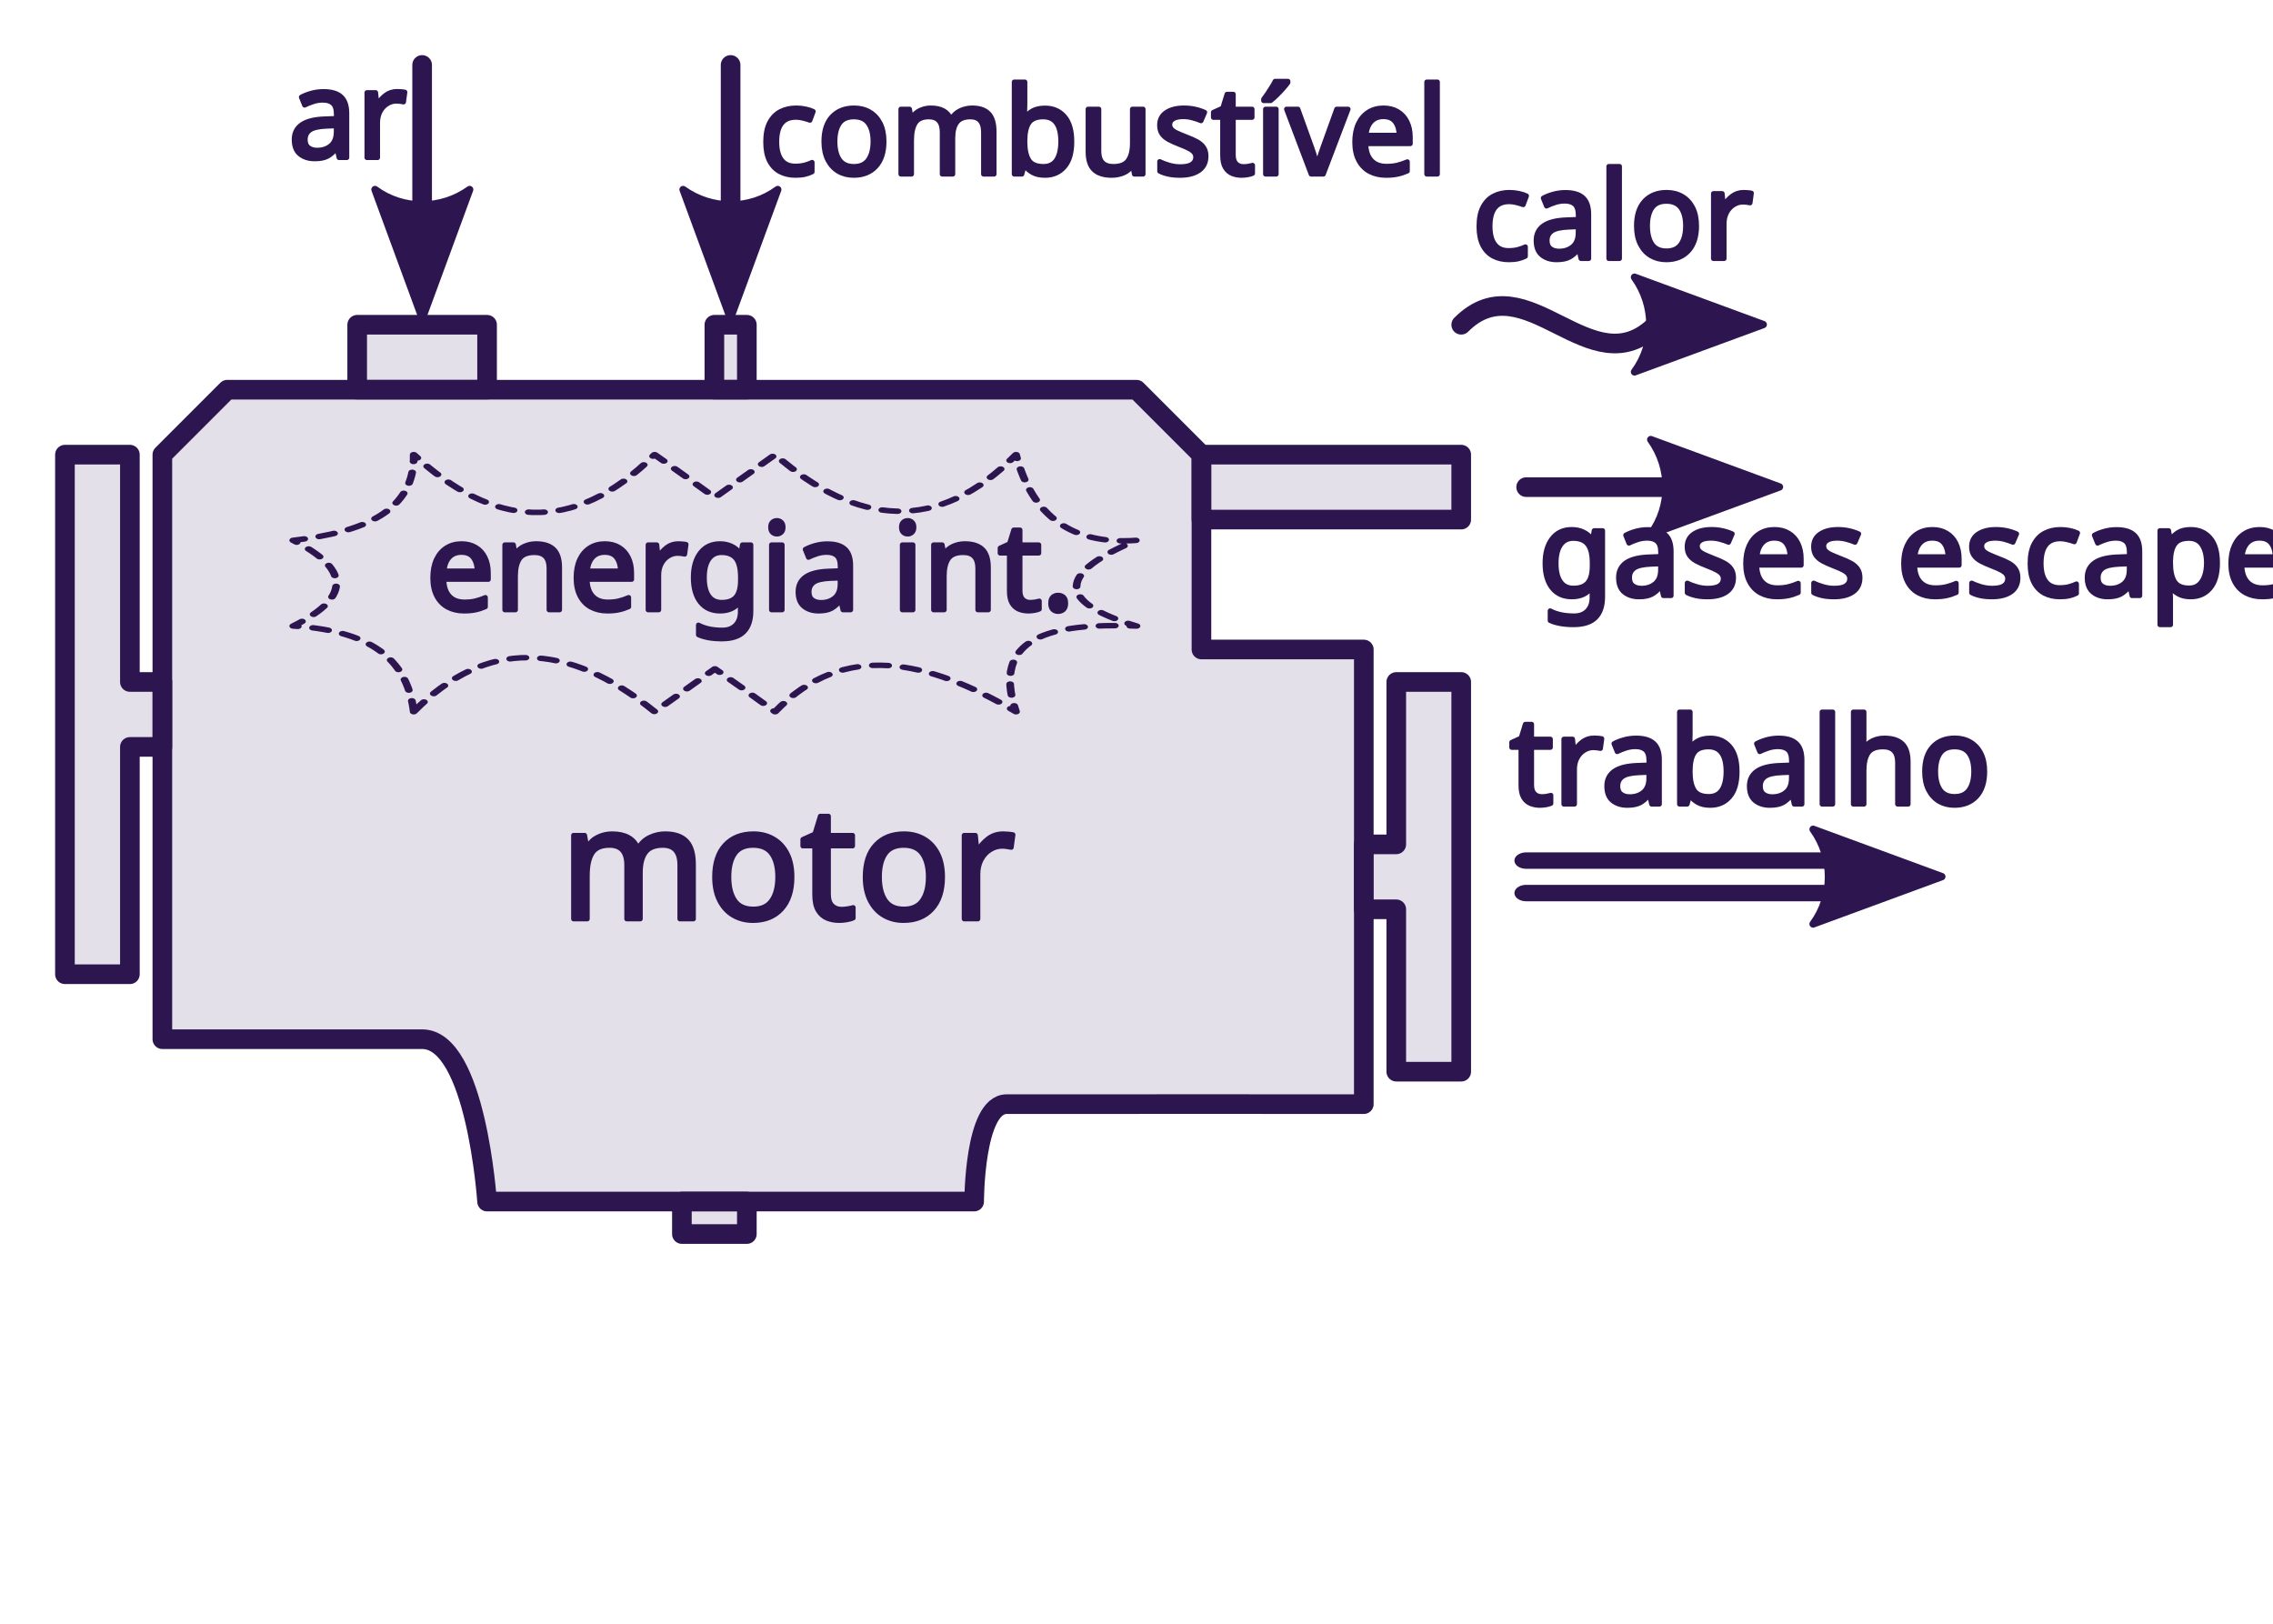
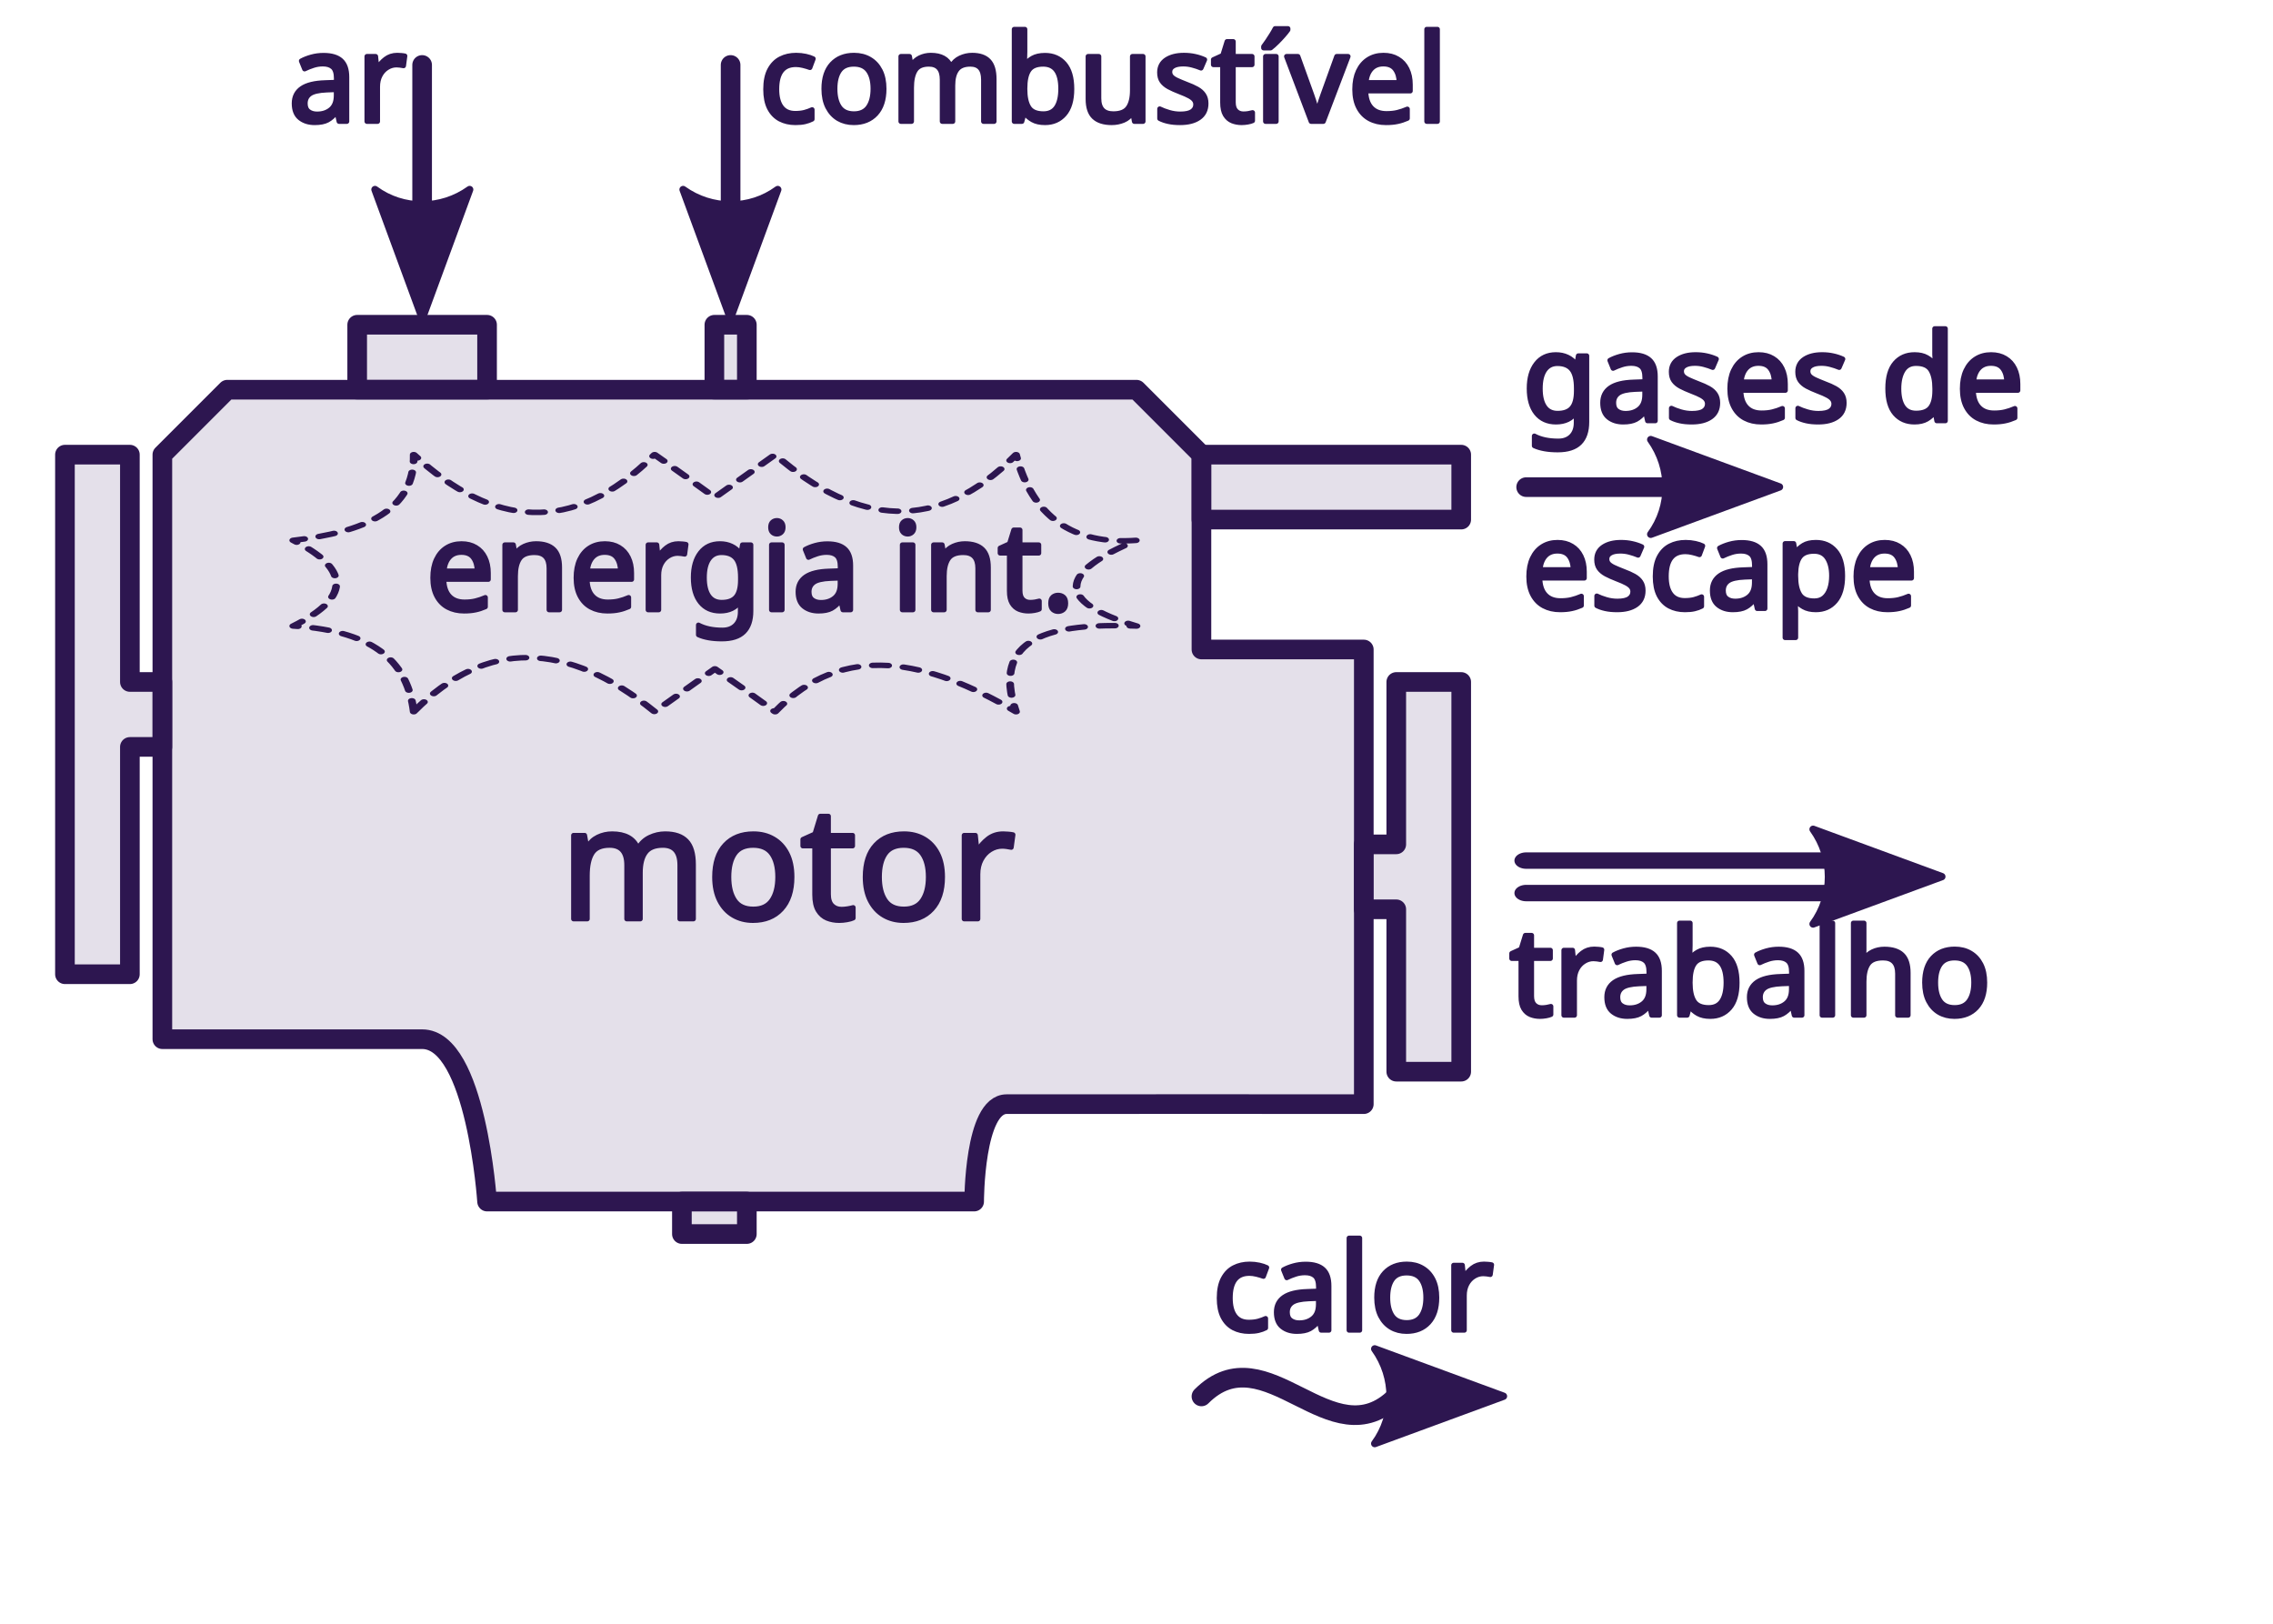
<svg xmlns="http://www.w3.org/2000/svg" width="700" height="500" viewBox="0 0 700 500" version="1.1" id="svg1097">
  <defs id="defs1091">
    <marker style="overflow:visible;" id="marker5978" refX="0.0" refY="0.0" orient="auto">
      <path transform="scale(0.6) rotate(180) translate(0,0)" d="M 8.719,4.034 L -2.207,0.016 L 8.719,-4.002 C 6.973,-1.63 6.983,1.616 8.719,4.034 z " style="fill-rule:evenodd;stroke-width:0.625;stroke-linejoin:round;stroke:#2d1650;stroke-opacity:1;fill:#2d1650;fill-opacity:1" id="path5976" />
    </marker>
    <marker style="overflow:visible;" id="marker5658" refX="0.0" refY="0.0" orient="auto">
      <path transform="scale(0.6) rotate(180) translate(0,0)" d="M 8.719,4.034 L -2.207,0.016 L 8.719,-4.002 C 6.973,-1.63 6.983,1.616 8.719,4.034 z " style="fill-rule:evenodd;stroke-width:0.625;stroke-linejoin:round;stroke:#2d1650;stroke-opacity:1;fill:#2d1650;fill-opacity:1" id="path5656" />
    </marker>
    <marker style="overflow:visible;" id="marker5547" refX="0.0" refY="0.0" orient="auto">
      <path transform="scale(0.6) rotate(180) translate(0,0)" d="M 8.719,4.034 L -2.207,0.016 L 8.719,-4.002 C 6.973,-1.63 6.983,1.616 8.719,4.034 z " style="fill-rule:evenodd;stroke-width:0.625;stroke-linejoin:round;stroke:#2d1650;stroke-opacity:1;fill:#2d1650;fill-opacity:1" id="path5545" />
    </marker>
    <marker style="overflow:visible;" id="marker5351" refX="0.0" refY="0.0" orient="auto">
      <path transform="scale(0.6) rotate(180) translate(0,0)" d="M 8.719,4.034 L -2.207,0.016 L 8.719,-4.002 C 6.973,-1.63 6.983,1.616 8.719,4.034 z " style="fill-rule:evenodd;stroke-width:0.625;stroke-linejoin:round;stroke:#2d1650;stroke-opacity:1;fill:#2d1650;fill-opacity:1" id="path5349" />
    </marker>
    <marker style="overflow:visible;" id="marker5159" refX="0.0" refY="0.0" orient="auto">
      <path transform="scale(0.6) rotate(180) translate(0,0)" d="M 8.719,4.034 L -2.207,0.016 L 8.719,-4.002 C 6.973,-1.63 6.983,1.616 8.719,4.034 z " style="fill-rule:evenodd;stroke-width:0.625;stroke-linejoin:round;stroke:#2d1650;stroke-opacity:1;fill:#2d1650;fill-opacity:1" id="path5157" />
    </marker>
    <marker style="overflow:visible;" id="marker4588" refX="0.0" refY="0.0" orient="auto">
      <path transform="scale(0.6) rotate(180) translate(0,0)" d="M 8.719,4.034 L -2.207,0.016 L 8.719,-4.002 C 6.973,-1.63 6.983,1.616 8.719,4.034 z " style="fill-rule:evenodd;stroke-width:0.625;stroke-linejoin:round;stroke:#2d1650;stroke-opacity:1;fill:#2d1650;fill-opacity:1" id="path4586" />
    </marker>
    <marker style="overflow:visible;" id="marker4470" refX="0.0" refY="0.0" orient="auto">
      <path transform="scale(0.6) rotate(180) translate(0,0)" d="M 8.719,4.034 L -2.207,0.016 L 8.719,-4.002 C 6.973,-1.63 6.983,1.616 8.719,4.034 z " style="fill-rule:evenodd;stroke-width:0.625;stroke-linejoin:round;stroke:#2d1650;stroke-opacity:1;fill:#2d1650;fill-opacity:1" id="path4468" />
    </marker>
    <marker style="overflow:visible;" id="Arrow1Send" refX="0.0" refY="0.0" orient="auto">
      <path transform="scale(0.2) rotate(180) translate(6,0)" style="fill-rule:evenodd;stroke:#502d16;stroke-width:1pt;stroke-opacity:1;fill:#502d16;fill-opacity:1" d="M 0.0,0.0 L 5.0,-5.0 L -12.5,0.0 L 5.0,5.0 L 0.0,0.0 z " id="path4111" />
    </marker>
    <marker style="overflow:visible;" id="Arrow2Mend" refX="0.0" refY="0.0" orient="auto">
      <path transform="scale(0.6) rotate(180) translate(0,0)" d="M 8.719,4.034 L -2.207,0.016 L 8.719,-4.002 C 6.973,-1.63 6.983,1.616 8.719,4.034 z " style="fill-rule:evenodd;stroke-width:0.625;stroke-linejoin:round;stroke:#502d16;stroke-opacity:1;fill:#502d16;fill-opacity:1" id="path4123" />
    </marker>
    <marker style="overflow:visible;" id="Arrow2Lend" refX="0.0" refY="0.0" orient="auto">
      <path transform="scale(1.1) rotate(180) translate(1,0)" d="M 8.719,4.034 L -2.207,0.016 L 8.719,-4.002 C 6.973,-1.63 6.983,1.616 8.719,4.034 z " style="fill-rule:evenodd;stroke-width:0.625;stroke-linejoin:round;stroke:#502d16;stroke-opacity:1;fill:#d6d6c2;fill-opacity:0.5" id="path4117" />
    </marker>
    <marker style="overflow:visible;" id="Arrow1Mend" refX="0.0" refY="0.0" orient="auto">
      <path transform="scale(0.4) rotate(180) translate(10,0)" style="fill-rule:evenodd;stroke:#502d16;stroke-width:1pt;stroke-opacity:1;fill:#d6d6c2;fill-opacity:0.5" d="M 0.0,0.0 L 5.0,-5.0 L -12.5,0.0 L 5.0,5.0 L 0.0,0.0 z " id="path4105" />
    </marker>
    <clipPath clipPathUnits="userSpaceOnUse" id="clipPath176">
      <path d="M 154.072,85.409 H 403.834 V 236.73 H 154.072 Z" id="path174" />
    </clipPath>
  </defs>
  <g id="layer1" transform="translate(0,-238.25)" style="display:none">
    <rect style="opacity:1;fill:none;fill-opacity:1;stroke:#00ffff;stroke-width:1.512;stroke-linecap:round;stroke-linejoin:round;stroke-miterlimit:4;stroke-dasharray:none;stroke-opacity:1" id="rect4660" width="10" height="40" x="100" y="220" transform="translate(170,58.24998)" />
    <rect style="opacity:1;fill:none;fill-opacity:1;stroke:#00ffff;stroke-width:1.512;stroke-linecap:round;stroke-linejoin:round;stroke-miterlimit:4;stroke-dasharray:none;stroke-opacity:1" id="rect4662" width="10" height="40" x="100" y="220" transform="translate(275,58.24998)" />
  </g>
  <g id="layer2">
    <g id="g4574" transform="translate(-150,-20)" />
-     <g id="g4927" transform="translate(-150,-20)">
-       <text xml:space="preserve" style="font-size:37.333px;font-family:'SBL BibLit';-inkscape-font-specification:'SBL BibLit';display:inline;opacity:1;fill:#2d1650;fill-opacity:1;stroke:#2d1650;stroke-width:1.512;stroke-linecap:round;stroke-linejoin:round;stroke-miterlimit:4;stroke-dasharray:none;stroke-opacity:1" x="70" y="60" id="text4528" transform="translate(168.8828,8.53124)">
-         <tspan id="tspan4526" x="70" y="60" style="font-size:37.333px;fill:#2d1650;fill-opacity:1;stroke:#2d1650;stroke-opacity:1">ar</tspan>
-       </text>
-       <path style="font-variation-settings:normal;display:inline;opacity:1;vector-effect:none;fill:none;fill-opacity:1;stroke:#2d1650;stroke-width:6.047;stroke-linecap:round;stroke-linejoin:round;stroke-miterlimit:4;stroke-dasharray:none;stroke-dashoffset:0;stroke-opacity:1;marker-end:url(#marker4470);stop-color:#000000;stop-opacity:1" d="m 280,40 v 70" id="path4094" />
-     </g>
-     <g id="g4950" transform="translate(-150,-20)">
-       <text xml:space="preserve" style="font-size:37.333px;font-family:'SBL BibLit';-inkscape-font-specification:'SBL BibLit';display:inline;opacity:1;fill:#2d1650;fill-opacity:1;stroke:#2d1650;stroke-width:1.512;stroke-linecap:round;stroke-linejoin:round;stroke-miterlimit:4;stroke-dasharray:none;stroke-opacity:1" x="70" y="60" id="text4658" transform="translate(313.7604,13.61718)">
-         <tspan id="tspan4656" x="70" y="60" style="font-size:37.333px;fill:#2d1650;fill-opacity:1;stroke:#2d1650;stroke-opacity:1">combustível</tspan>
-       </text>
-       <path style="font-variation-settings:normal;display:inline;opacity:1;vector-effect:none;fill:none;fill-opacity:1;stroke:#2d1650;stroke-width:6.047;stroke-linecap:round;stroke-linejoin:round;stroke-miterlimit:4;stroke-dasharray:none;stroke-dashoffset:0;stroke-opacity:1;marker-end:url(#marker4588);stop-color:#000000;stop-opacity:1" d="m 280,40 v 70" id="path4584" transform="matrix(-1,0,0,1,655,0)" />
-     </g>
+     <text xml:space="preserve" style="font-size:37.333px;font-family:'SBL BibLit';-inkscape-font-specification:'SBL BibLit';display:inline;fill:#2d1650;fill-opacity:1;stroke:#2d1650;stroke-width:1.512;stroke-linecap:round;stroke-linejoin:round;stroke-miterlimit:4;stroke-dasharray:none;stroke-opacity:1" x="70" y="60" id="text4528" transform="translate(18.88284,-22.60939)">
+       <tspan id="tspan4526" x="70" y="60" style="font-size:37.333px;fill:#2d1650;fill-opacity:1;stroke:#2d1650;stroke-opacity:1">ar</tspan>
+     </text>
+     <path style="font-variation-settings:normal;display:inline;vector-effect:none;fill:none;fill-opacity:1;stroke:#2d1650;stroke-width:6.047;stroke-linecap:round;stroke-linejoin:round;stroke-miterlimit:4;stroke-dasharray:none;stroke-dashoffset:0;stroke-opacity:1;marker-end:url(#marker4470);stop-color:#000000" d="m 280,40 v 70" id="path4094" transform="translate(-150,-20)" />
+     <text xml:space="preserve" style="font-size:37.333px;font-family:'SBL BibLit';-inkscape-font-specification:'SBL BibLit';display:inline;fill:#2d1650;fill-opacity:1;stroke:#2d1650;stroke-width:1.512;stroke-linecap:round;stroke-linejoin:round;stroke-miterlimit:4;stroke-dasharray:none;stroke-opacity:1" x="70" y="60" id="text4658" transform="translate(163.7604,-22.60939)">
+       <tspan id="tspan4656" x="70" y="60" style="font-size:37.333px;fill:#2d1650;fill-opacity:1;stroke:#2d1650;stroke-opacity:1">combustível</tspan>
+     </text>
+     <path style="font-variation-settings:normal;display:inline;vector-effect:none;fill:none;fill-opacity:1;stroke:#2d1650;stroke-width:6.047;stroke-linecap:round;stroke-linejoin:round;stroke-miterlimit:4;stroke-dasharray:none;stroke-dashoffset:0;stroke-opacity:1;marker-end:url(#marker4588);stop-color:#000000" d="m 280,40 v 70" id="path4584" transform="matrix(-1,0,0,1,505,-20)" />
    <g id="g4916" transform="translate(-150,-20)">
      <g id="g4901">
        <path style="font-variation-settings:normal;vector-effect:none;fill:#cac2d6;fill-opacity:0.5;stroke:#2d1650;stroke-width:6.047;stroke-linecap:round;stroke-linejoin:round;stroke-miterlimit:4;stroke-dasharray:none;stroke-dashoffset:0;stroke-opacity:1;stop-color:#000000" d="m 260,140 v -20 h 40 v 20 z" id="path4090" />
        <path style="font-variation-settings:normal;vector-effect:none;fill:#cac2d6;fill-opacity:0.5;stroke:#2d1650;stroke-width:6.047;stroke-linecap:round;stroke-linejoin:round;stroke-miterlimit:4;stroke-dasharray:none;stroke-dashoffset:0;stroke-opacity:1;stop-color:#000000" d="m 370,140 v -20 h 10 v 20 z" id="path4092" />
        <path style="font-variation-settings:normal;vector-effect:none;fill:#cac2d6;fill-opacity:0.5;stroke:#2d1650;stroke-width:6.047;stroke-linecap:round;stroke-linejoin:round;stroke-miterlimit:4;stroke-dasharray:none;stroke-dashoffset:0;stroke-opacity:1;stop-color:#000000" d="m 200,160 v 180 h 80 c 16.667,0 20,50 20,50 h 150 c 0,0 4e-5,-29.972 10,-30 19.152,-0.054 110,0 110,0 V 220 H 520 V 160 L 500,140 H 220 Z" id="path4074" />
        <path style="font-variation-settings:normal;vector-effect:none;fill:#cac2d6;fill-opacity:0.5;stroke:#2d1650;stroke-width:6.047;stroke-linecap:round;stroke-linejoin:round;stroke-miterlimit:4;stroke-dasharray:none;stroke-dashoffset:0;stroke-opacity:1;stop-color:#000000" d="m 200,230 h -10 v -70 h -20 v 160 h 20 v -70 h 10 v -20" id="path4082" />
        <path style="font-variation-settings:normal;vector-effect:none;fill:#cac2d6;fill-opacity:0.5;stroke:#2d1650;stroke-width:6.047;stroke-linecap:round;stroke-linejoin:round;stroke-miterlimit:4;stroke-dasharray:none;stroke-dashoffset:0;stroke-opacity:1;stop-color:#000000" d="m 340,390 v 10 h 20 v -10 z" id="path4084" transform="translate(20)" />
        <path style="font-variation-settings:normal;vector-effect:none;fill:#cac2d6;fill-opacity:0.5;stroke:#2d1650;stroke-width:6.047;stroke-linecap:round;stroke-linejoin:round;stroke-miterlimit:4;stroke-dasharray:none;stroke-dashoffset:0;stroke-opacity:1;stop-color:#000000" d="m 520,290 h 10 v -50 h 20 v 120 h -20 v -50 h -10 z" id="path4088" transform="translate(50,-10)" />
        <path style="font-variation-settings:normal;vector-effect:none;fill:#cac2d6;fill-opacity:0.5;stroke:#2d1650;stroke-width:6.047;stroke-linecap:round;stroke-linejoin:round;stroke-miterlimit:4;stroke-dasharray:none;stroke-dashoffset:0;stroke-opacity:1;stop-color:#000000" d="m 530,240 h 20 v 80 h -20 z" id="path5529" transform="rotate(-90,495,215)" />
      </g>
      <text xml:space="preserve" style="font-size:48px;font-family:'SBL BibLit';-inkscape-font-specification:'SBL BibLit';fill:#2d1650;fill-opacity:1;stroke:#2d1650;stroke-width:1.512;stroke-linecap:round;stroke-linejoin:round;stroke-miterlimit:4;stroke-dasharray:none;stroke-opacity:1" x="300" y="260" id="text4564" transform="translate(22.5625,42.96094)">
        <tspan id="tspan4562" x="300" y="260">motor</tspan>
      </text>
      <g id="g4893">
        <path style="font-variation-settings:normal;opacity:1;vector-effect:none;fill:none;fill-opacity:0.5;stroke:#2d1650;stroke-width:1.279;stroke-linecap:round;stroke-linejoin:round;stroke-miterlimit:4;stroke-dasharray:2.557, 2.557;stroke-dashoffset:0;stroke-opacity:1;stop-color:#000000;stop-opacity:1" d="m 280,220 c -0.98,-10.845 -5.85,-18.832 -20,-20 10.257,-7.147 8.792,-13.745 0,-20 11.707,-1.903 20.213,-6.831 20,-20 12.973,16.723 26.253,19.201 40,0 5.216,5.108 6.377,6.363 10,10 l 10,-10 c 13.639,16.715 27.005,18.502 40,0 2.721,14.541 9.449,21.084 20,20 -12.917,7.552 -13.61,14.266 0,20 -14.227,-0.758 -24.284,2.58 -20,20 -14.692,-12.08 -28.538,-16.643 -40,0 -5.693,-5.75 -5.724,-5.815 -10,-10 l -10,10 c -14.574,-16.551 -27.948,-17.1 -40,0 z" id="path4839" transform="matrix(1.854927,0,0,1.319247,-241.9708,-51.07954)" />
        <text xml:space="preserve" style="font-size:37.333px;font-family:'SBL BibLit';-inkscape-font-specification:'SBL BibLit';display:inline;opacity:1;fill:#2d1650;fill-opacity:1;stroke:#2d1650;stroke-width:1.512;stroke-linecap:round;stroke-linejoin:round;stroke-miterlimit:4;stroke-dasharray:none;stroke-opacity:1" x="70" y="60" id="text4843" transform="translate(211.2333,147.7896)">
          <tspan id="tspan4841" x="70" y="60" style="font-size:37.333px;fill:#2d1650;fill-opacity:1;stroke:#2d1650;stroke-opacity:1">energia int.</tspan>
        </text>
      </g>
    </g>
    <g id="g5930">
-       <text xml:space="preserve" style="font-size:37.333px;font-family:'SBL BibLit';-inkscape-font-specification:'SBL BibLit';display:inline;fill:#2d1650;fill-opacity:1;stroke:#2d1650;stroke-width:1.512;stroke-linecap:round;stroke-linejoin:round;stroke-miterlimit:4;stroke-dasharray:none;stroke-opacity:1" x="70" y="60" id="text5062" transform="translate(394.9629,187.6172)">
+       <text xml:space="preserve" style="font-size:37.333px;font-family:'SBL BibLit';-inkscape-font-specification:'SBL BibLit';display:inline;fill:#2d1650;fill-opacity:1;stroke:#2d1650;stroke-width:1.512;stroke-linecap:round;stroke-linejoin:round;stroke-miterlimit:4;stroke-dasharray:none;stroke-opacity:1" x="70" y="60" id="text5062" transform="translate(394.9629,252.6172)">
        <tspan id="tspan5060" x="70" y="60" style="font-size:37.333px;fill:#2d1650;fill-opacity:1;stroke:#2d1650;stroke-opacity:1">trabalho</tspan>
      </text>
      <g id="g5505" transform="translate(-20,-10)">
        <path style="font-variation-settings:normal;display:inline;vector-effect:none;fill:none;fill-opacity:1;stroke:#2d1650;stroke-width:6.047;stroke-linecap:round;stroke-linejoin:round;stroke-miterlimit:4;stroke-dasharray:none;stroke-dashoffset:0;stroke-opacity:1;marker-end:url(#marker5159);stop-color:#000000" d="m 280,90 v 20" id="path5155" transform="rotate(-90,530,30)" />
        <g id="g5451" transform="matrix(1.428572,0,0,1,-281.4287,-25)" style="stroke-width:0.837">
          <path style="font-variation-settings:normal;display:inline;vector-effect:none;fill:none;fill-opacity:1;stroke:#2d1650;stroke-width:5.059;stroke-linecap:round;stroke-linejoin:round;stroke-miterlimit:4;stroke-dasharray:none;stroke-dashoffset:0;stroke-opacity:1;stop-color:#000000" d="m 280,40 v 70" id="path5347" transform="rotate(-90,540,40)" />
          <path style="font-variation-settings:normal;display:inline;vector-effect:none;fill:none;fill-opacity:1;stroke:#2d1650;stroke-width:5.059;stroke-linecap:round;stroke-linejoin:round;stroke-miterlimit:4;stroke-dasharray:none;stroke-dashoffset:0;stroke-opacity:1;stop-color:#000000" d="m 280,40 v 70" id="path5447" transform="rotate(-90,545,45)" />
        </g>
      </g>
    </g>
-     <g id="g5843" transform="translate(-10,-50)">
+     <g id="g5843" transform="translate(-90,280)">
      <text xml:space="preserve" style="font-size:37.333px;font-family:'SBL BibLit';-inkscape-font-specification:'SBL BibLit';display:inline;fill:#2d1650;fill-opacity:1;stroke:#2d1650;stroke-width:1.512;stroke-linecap:round;stroke-linejoin:round;stroke-miterlimit:4;stroke-dasharray:none;stroke-opacity:1" x="70" y="60" id="text5539" transform="translate(393.4258,69.61719)">
        <tspan id="tspan5537" x="70" y="60" style="font-size:37.333px;fill:#2d1650;fill-opacity:1;stroke:#2d1650;stroke-opacity:1">calor</tspan>
      </text>
      <g id="g5818">
        <path style="font-variation-settings:normal;display:inline;vector-effect:none;fill:none;fill-opacity:1;stroke:#2d1650;stroke-width:6.047;stroke-linecap:round;stroke-linejoin:round;stroke-miterlimit:4;stroke-dasharray:none;stroke-dashoffset:0;stroke-opacity:1;marker-end:url(#marker5547);stop-color:#000000" d="m 280,90 v 20" id="path5541" transform="rotate(-90,432.5,-2.5)" />
        <path style="font-variation-settings:normal;display:inline;vector-effect:none;fill:none;fill-opacity:1;stroke:#2d1650;stroke-width:6.047;stroke-linecap:round;stroke-linejoin:round;stroke-miterlimit:4;stroke-dasharray:none;stroke-dashoffset:0;stroke-opacity:1;stop-color:#000000" d="m 280,40 c 20,20 -20,40 0,60" id="path5654" transform="rotate(-90,425,5)" />
      </g>
    </g>
-     <g id="g5974" transform="rotate(-90,430,0)">
-       <text xml:space="preserve" style="font-size:37.333px;font-family:'SBL BibLit';-inkscape-font-specification:'SBL BibLit';display:inline;opacity:1;fill:#2d1650;fill-opacity:1;stroke:#2d1650;stroke-width:1.512;stroke-linecap:round;stroke-linejoin:round;stroke-miterlimit:4;stroke-dasharray:none;stroke-opacity:1" x="70" y="60" id="text5970" transform="rotate(90,166.4089,140.1758)">
-         <tspan id="tspan5968" x="70" y="60" style="font-size:37.333px;fill:#2d1650;fill-opacity:1;stroke:#2d1650;stroke-opacity:1">gases escape</tspan>
+     <text xml:space="preserve" style="font-size:37.333px;font-family:'SBL BibLit';-inkscape-font-specification:'SBL BibLit';fill:#2d1650;fill-opacity:1;stroke:#2d1650;stroke-width:2;stroke-linecap:round;stroke-linejoin:round;stroke-miterlimit:4;stroke-dasharray:4, 4;stroke-dashoffset:0;stroke-opacity:1" x="590" y="130" id="text6088">
+       <tspan id="tspan6086" x="590" y="130" />
+     </text>
+     <g id="g6196">
+       <text xml:space="preserve" style="font-size:37.333px;font-family:'SBL BibLit';-inkscape-font-specification:'SBL BibLit';display:inline;fill:#2d1650;fill-opacity:1;stroke:#2d1650;stroke-width:1.512;stroke-linecap:round;stroke-linejoin:round;stroke-miterlimit:4;stroke-dasharray:none;stroke-opacity:1" x="70" y="60" id="text5970" transform="translate(398.7606,127.3906)">
+         <tspan id="tspan5968" x="70" y="60" style="font-size:37.333px;fill:#2d1650;fill-opacity:1;stroke:#2d1650;stroke-opacity:1">escape</tspan>
      </text>
-       <path style="font-variation-settings:normal;display:inline;opacity:1;vector-effect:none;fill:none;fill-opacity:1;stroke:#2d1650;stroke-width:6.047;stroke-linecap:round;stroke-linejoin:round;stroke-miterlimit:4;stroke-dasharray:none;stroke-dashoffset:0;stroke-opacity:1;marker-end:url(#marker5978);stop-color:#000000;stop-opacity:1" d="m 280,40 v 70" id="path5972" />
-       <text xml:space="preserve" style="font-size:37.333px;font-family:'SBL BibLit';-inkscape-font-specification:'SBL BibLit';opacity:1;fill:#2d1650;fill-opacity:1;stroke:#2d1650;stroke-width:2;stroke-linecap:round;stroke-linejoin:round;stroke-miterlimit:4;stroke-dasharray:4, 4;stroke-dashoffset:0;stroke-opacity:1" x="590" y="130" id="text6088" transform="rotate(90,430,0)">
-         <tspan id="tspan6086" x="590" y="130" />
+       <path style="font-variation-settings:normal;display:inline;vector-effect:none;fill:none;fill-opacity:1;stroke:#2d1650;stroke-width:6.047;stroke-linecap:round;stroke-linejoin:round;stroke-miterlimit:4;stroke-dasharray:none;stroke-dashoffset:0;stroke-opacity:1;marker-end:url(#marker5978);stop-color:#000000" d="m 280,40 v 70" id="path5972" transform="rotate(-90,430,0)" />
+       <text xml:space="preserve" style="font-size:37.333px;font-family:'SBL BibLit';-inkscape-font-specification:'SBL BibLit';display:inline;fill:#2d1650;fill-opacity:1;stroke:#2d1650;stroke-width:1.512;stroke-linecap:round;stroke-linejoin:round;stroke-miterlimit:4;stroke-dasharray:none;stroke-opacity:1" x="70" y="60" id="text6175" transform="translate(398.888,69.58116)">
+         <tspan id="tspan6173" x="70" y="60" style="font-size:37.333px;fill:#2d1650;fill-opacity:1;stroke:#2d1650;stroke-opacity:1">gases de</tspan>
      </text>
    </g>
  </g>
</svg>
